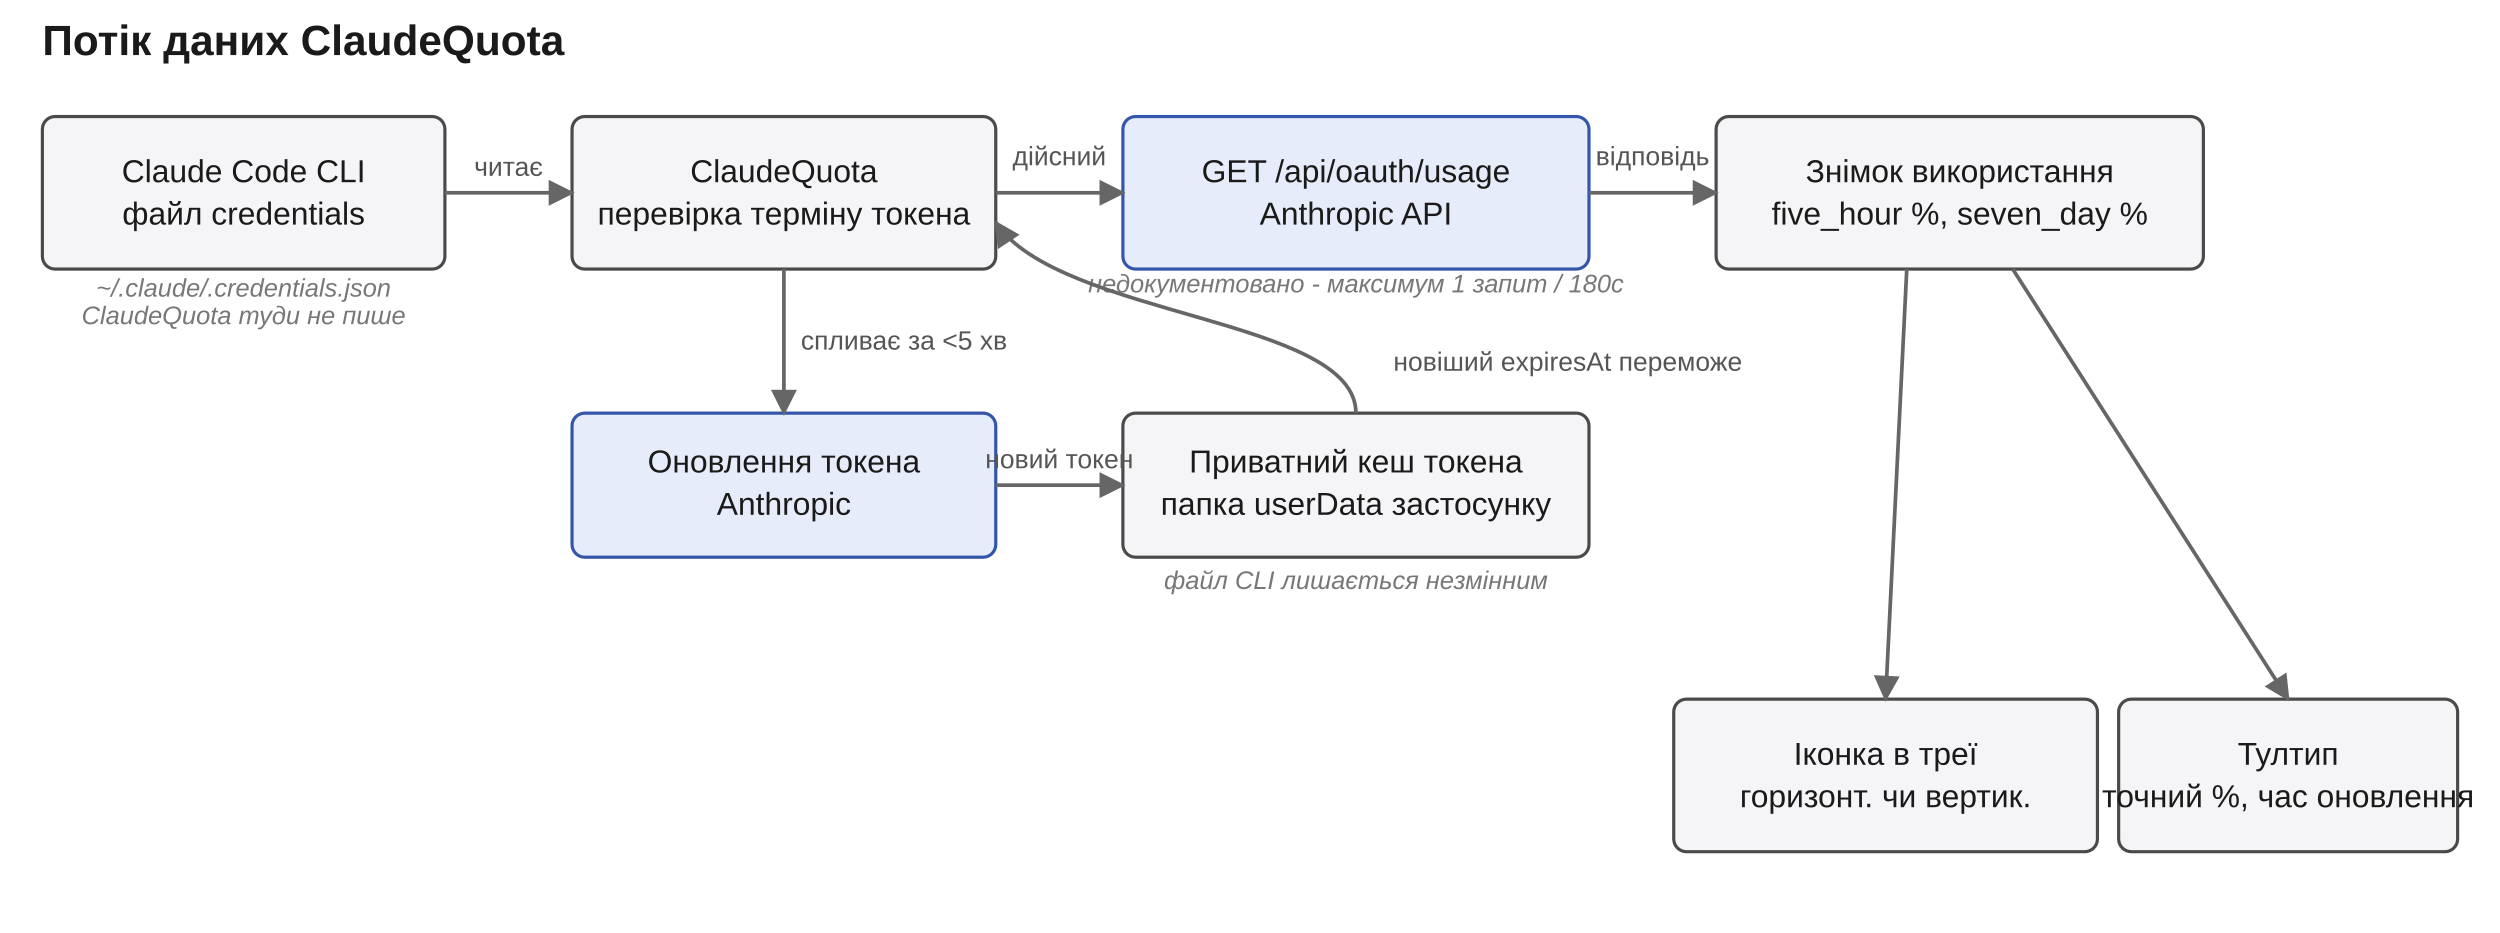
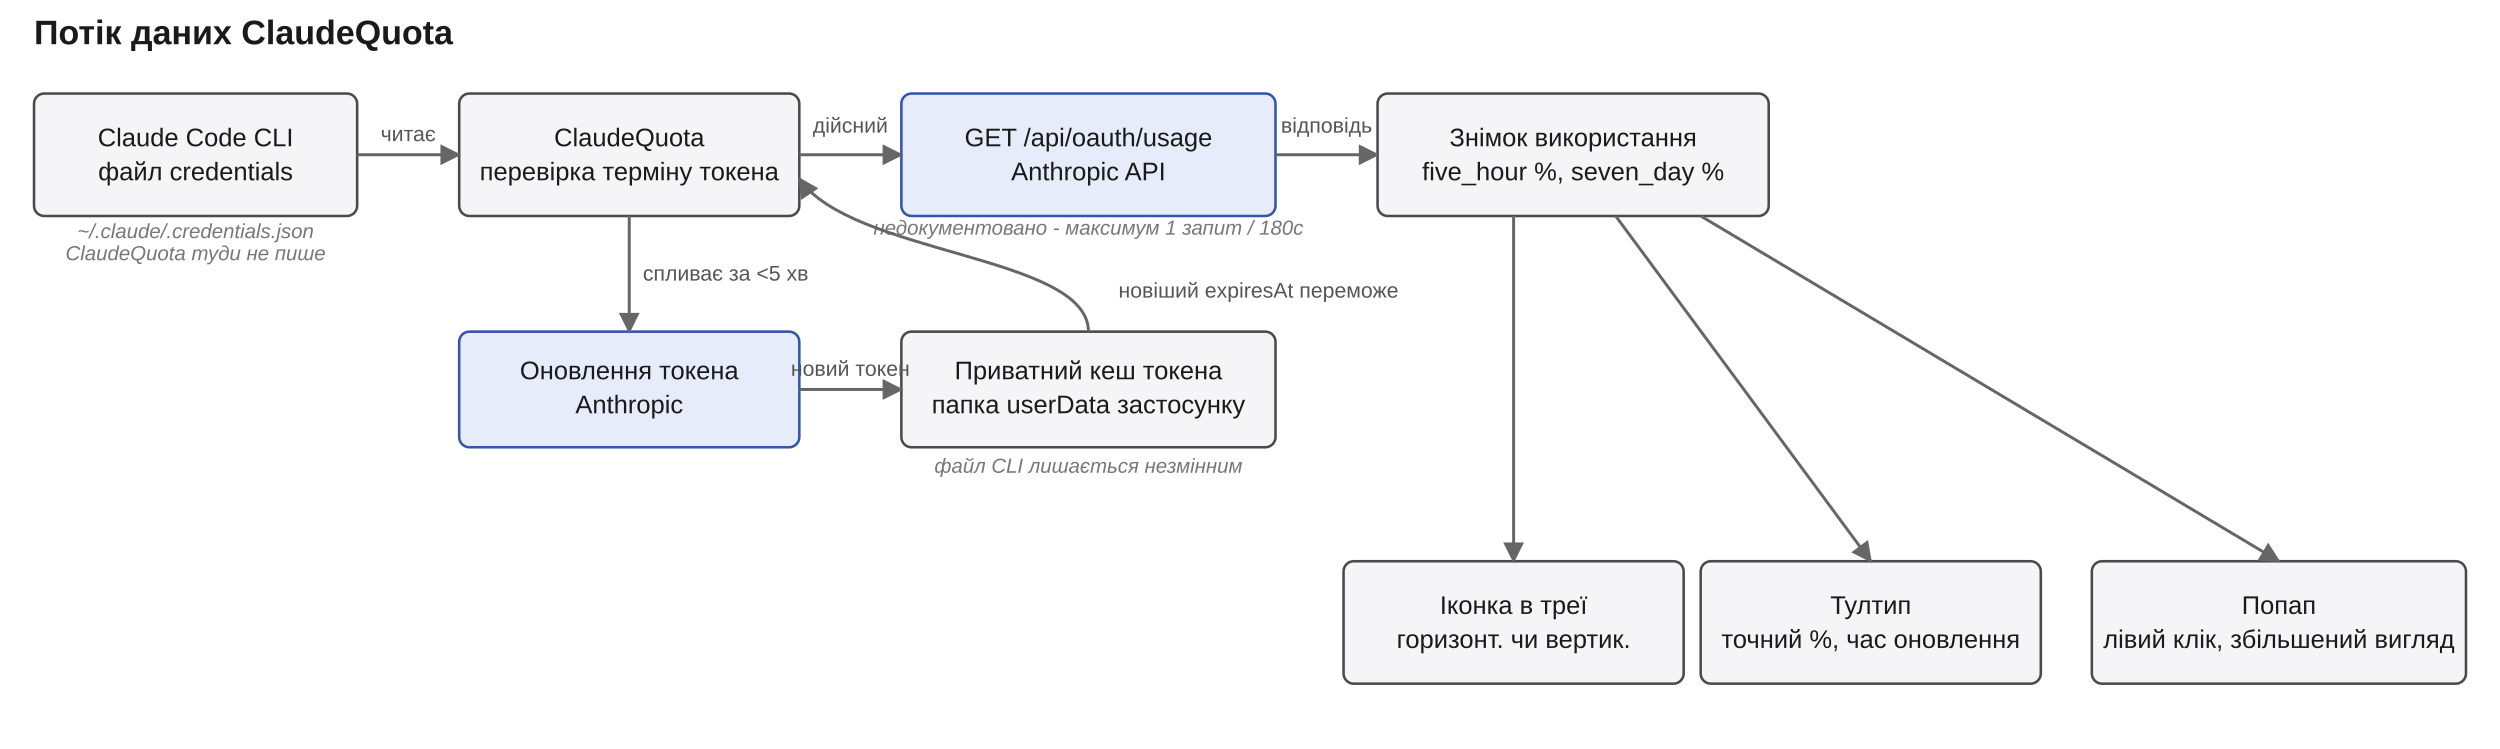
- <svg xmlns="http://www.w3.org/2000/svg" viewBox="0 0 1180 440" font-family="Segoe UI, Arial, sans-serif">
+ <svg xmlns="http://www.w3.org/2000/svg" viewBox="0 0 1470 440" font-family="Segoe UI, Arial, sans-serif">
  <defs>
    <marker id="arrow" viewBox="0 0 10 10" refX="9" refY="5" markerWidth="7" markerHeight="7" orient="auto-start-reverse">
      <path d="M0,0 L10,5 L0,10 z" class="arrowhead" />
    </marker>
  </defs>
  <style>
    text { font-size: 15px; }
    .title { font-size: 20px; font-weight: 600; fill: #1a1a1a; }
    .box rect { fill: #f5f5f7; stroke: #4a4a4a; stroke-width: 1.5; }
    .box text { fill: #1a1a1a; }
    .box.accent rect { fill: #e6ecf9; stroke: #3355aa; }
    .box.accent text { fill: #1a1a1a; }
    .arrow { stroke: #666666; stroke-width: 1.75; fill: none; }
    .arrowhead { fill: #666666; }
    .edge-label { fill: #555555; font-size: 12.5px; }
    .note { fill: #777777; font-size: 12px; font-style: italic; }

    @media (prefers-color-scheme: dark) {
      .title { fill: #f0f0f0; }
      .box rect { fill: #2a2a2e; stroke: #9a9a9a; }
      .box text { fill: #f0f0f0; }
      .box.accent rect { fill: #24344a; stroke: #7aa2e8; }
      .box.accent text { fill: #f0f0f0; }
      .arrow { stroke: #aaaaaa; }
      .arrowhead { fill: #aaaaaa; }
      .edge-label { fill: #bbbbbb; }
      .note { fill: #999999; }
    }
  </style>
  <text x="20" y="26" class="title">Потік даних ClaudeQuota</text>
  <g class="box">
    <rect x="20" y="55" width="190" height="72" rx="6" />
    <text x="115" y="86" text-anchor="middle">Claude Code CLI</text>
    <text x="115" y="106" text-anchor="middle">файл credentials</text>
  </g>
  <text x="115" y="140" text-anchor="middle" class="note">~/.claude/.credentials.json</text>
  <text x="115" y="153" text-anchor="middle" class="note">ClaudeQuota туди не пише</text>
  <g class="box">
    <rect x="270" y="55" width="200" height="72" rx="6" />
    <text x="370" y="86" text-anchor="middle">ClaudeQuota</text>
    <text x="370" y="106" text-anchor="middle">перевірка терміну токена</text>
  </g>
  <g class="box accent">
    <rect x="530" y="55" width="220" height="72" rx="6" />
    <text x="640" y="86" text-anchor="middle">GET /api/oauth/usage</text>
    <text x="640" y="106" text-anchor="middle">Anthropic API</text>
  </g>
  <g class="box">
    <rect x="810" y="55" width="230" height="72" rx="6" />
    <text x="925" y="86" text-anchor="middle">Знімок використання</text>
    <text x="925" y="106" text-anchor="middle">five_hour %, seven_day %</text>
  </g>
  <path class="arrow" marker-end="url(#arrow)" d="M210,91 L270,91" />
  <text x="240" y="83" text-anchor="middle" class="edge-label">читає</text>
  <path class="arrow" marker-end="url(#arrow)" d="M470,91 L530,91" />
  <text x="500" y="78" text-anchor="middle" class="edge-label">дійсний</text>
  <path class="arrow" marker-end="url(#arrow)" d="M750,91 L810,91" />
  <text x="780" y="78" text-anchor="middle" class="edge-label">відповідь</text>
  <g class="box accent">
    <rect x="270" y="195" width="200" height="68" rx="6" />
    <text x="370" y="223" text-anchor="middle">Оновлення токена</text>
    <text x="370" y="243" text-anchor="middle">Anthropic</text>
  </g>
  <g class="box">
    <rect x="530" y="195" width="220" height="68" rx="6" />
    <text x="640" y="223" text-anchor="middle">Приватний кеш токена</text>
    <text x="640" y="243" text-anchor="middle">папка userData застосунку</text>
  </g>
  <text x="640" y="278" text-anchor="middle" class="note">файл CLI лишається незмінним</text>
  <text x="640" y="138" text-anchor="middle" class="note">недокументовано - максимум 1 запит / 180с</text>
  <path class="arrow" marker-end="url(#arrow)" d="M370,127 L370,195" />
  <text x="378" y="165" class="edge-label">спливає за &lt;5 хв</text>
  <path class="arrow" marker-end="url(#arrow)" d="M470,229 L530,229" />
  <text x="500" y="221" text-anchor="middle" class="edge-label">новий токен</text>
  <path class="arrow" marker-end="url(#arrow)" d="M640,195 C 640,150 500,150 470,105" />
  <text x="740" y="175" text-anchor="middle" class="edge-label">новіший expiresAt переможе</text>
  <g class="box">
    <rect x="790" y="330" width="200" height="72" rx="6" />
    <text x="890" y="361" text-anchor="middle">Іконка в треї</text>
    <text x="890" y="381" text-anchor="middle">горизонт. чи вертик.</text>
  </g>
  <g class="box">
-     <rect x="1000" y="330" width="160" height="72" rx="6" />
-     <text x="1080" y="361" text-anchor="middle">Тултип</text>
-     <text x="1080" y="381" text-anchor="middle">точний %, час оновлення</text>
+     <rect x="1000" y="330" width="200" height="72" rx="6" />
+     <text x="1100" y="361" text-anchor="middle">Тултип</text>
+     <text x="1100" y="381" text-anchor="middle">точний %, час оновлення</text>
  </g>
-   <path class="arrow" marker-end="url(#arrow)" d="M900,127 L890,330" />
-   <path class="arrow" marker-end="url(#arrow)" d="M950,127 L1080,330" />
+   <g class="box">
+     <rect x="1230" y="330" width="220" height="72" rx="6" />
+     <text x="1340" y="361" text-anchor="middle">Попап</text>
+     <text x="1340" y="381" text-anchor="middle">лівий клік, збільшений вигляд</text>
+   </g>
+   <path class="arrow" marker-end="url(#arrow)" d="M890,127 L890,330" />
+   <path class="arrow" marker-end="url(#arrow)" d="M950,127 L1100,330" />
+   <path class="arrow" marker-end="url(#arrow)" d="M1000,127 L1340,330" />
</svg>
